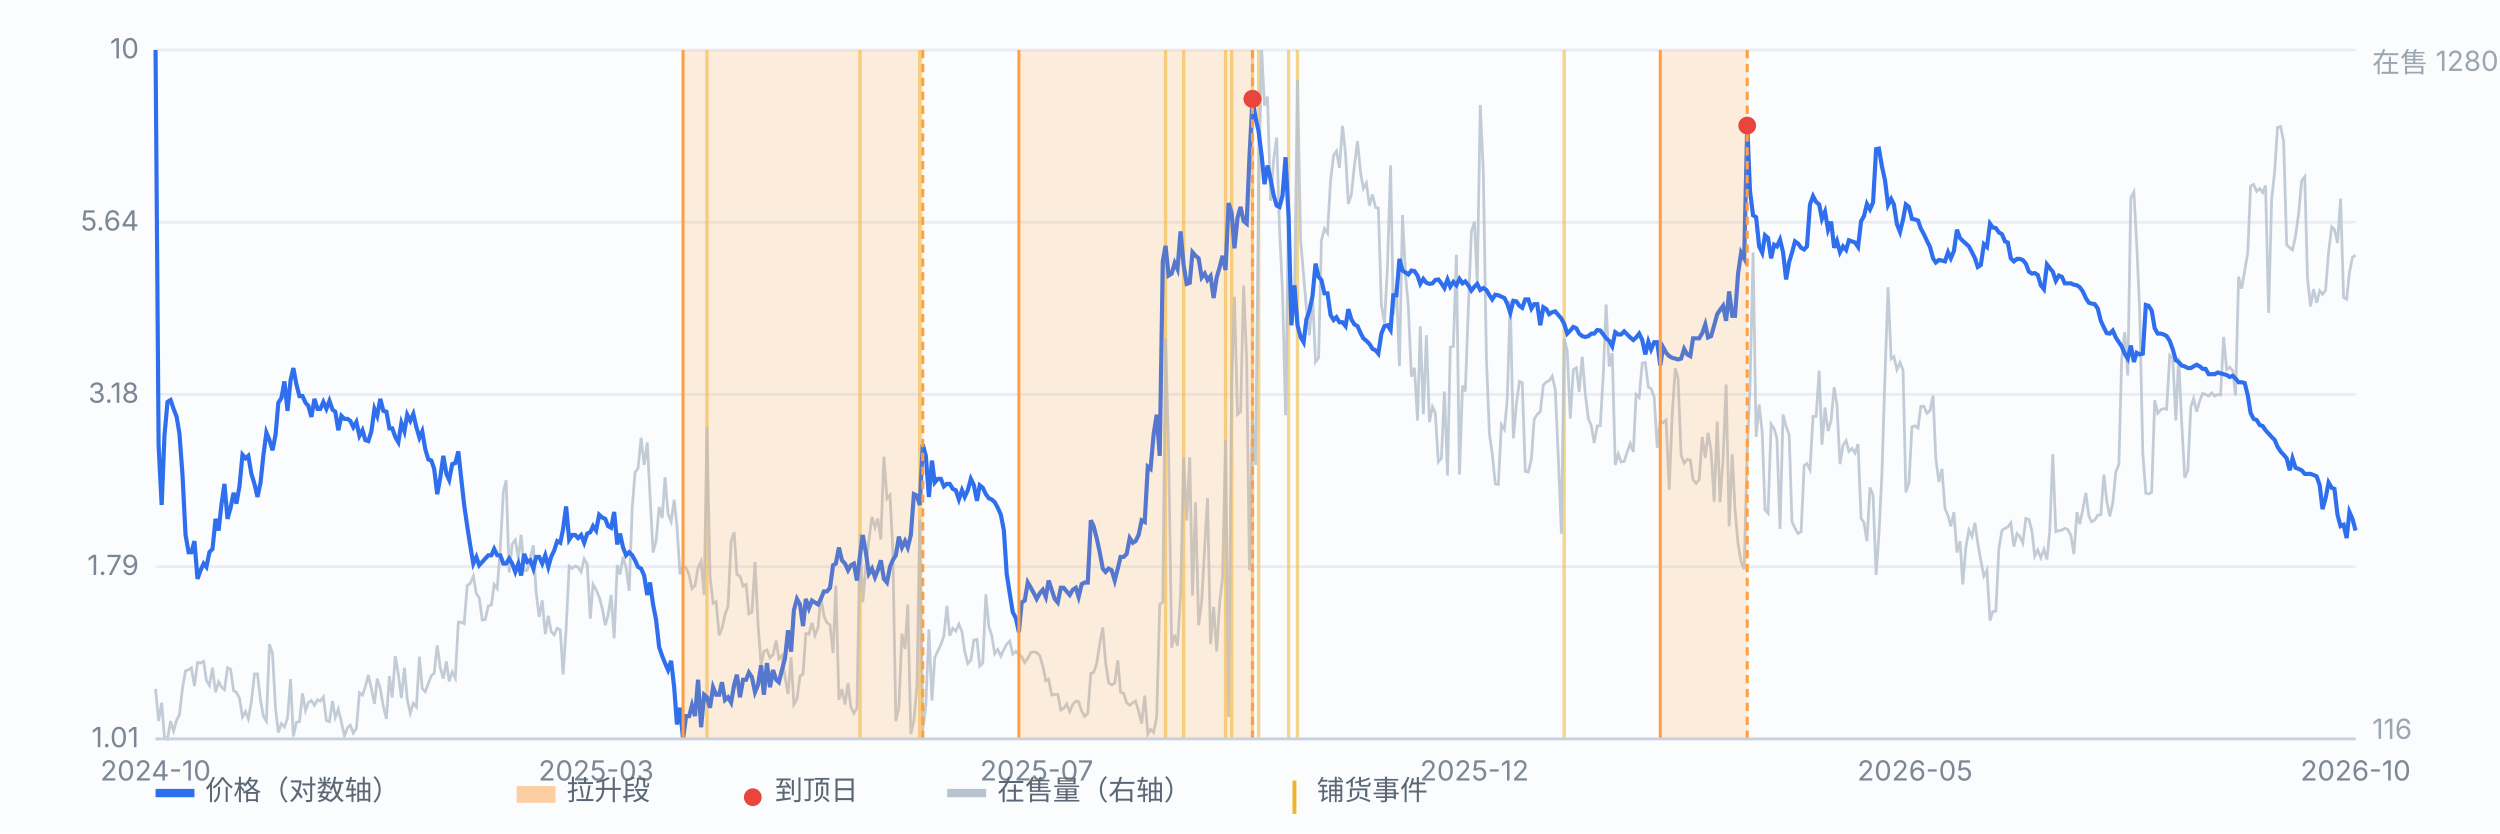
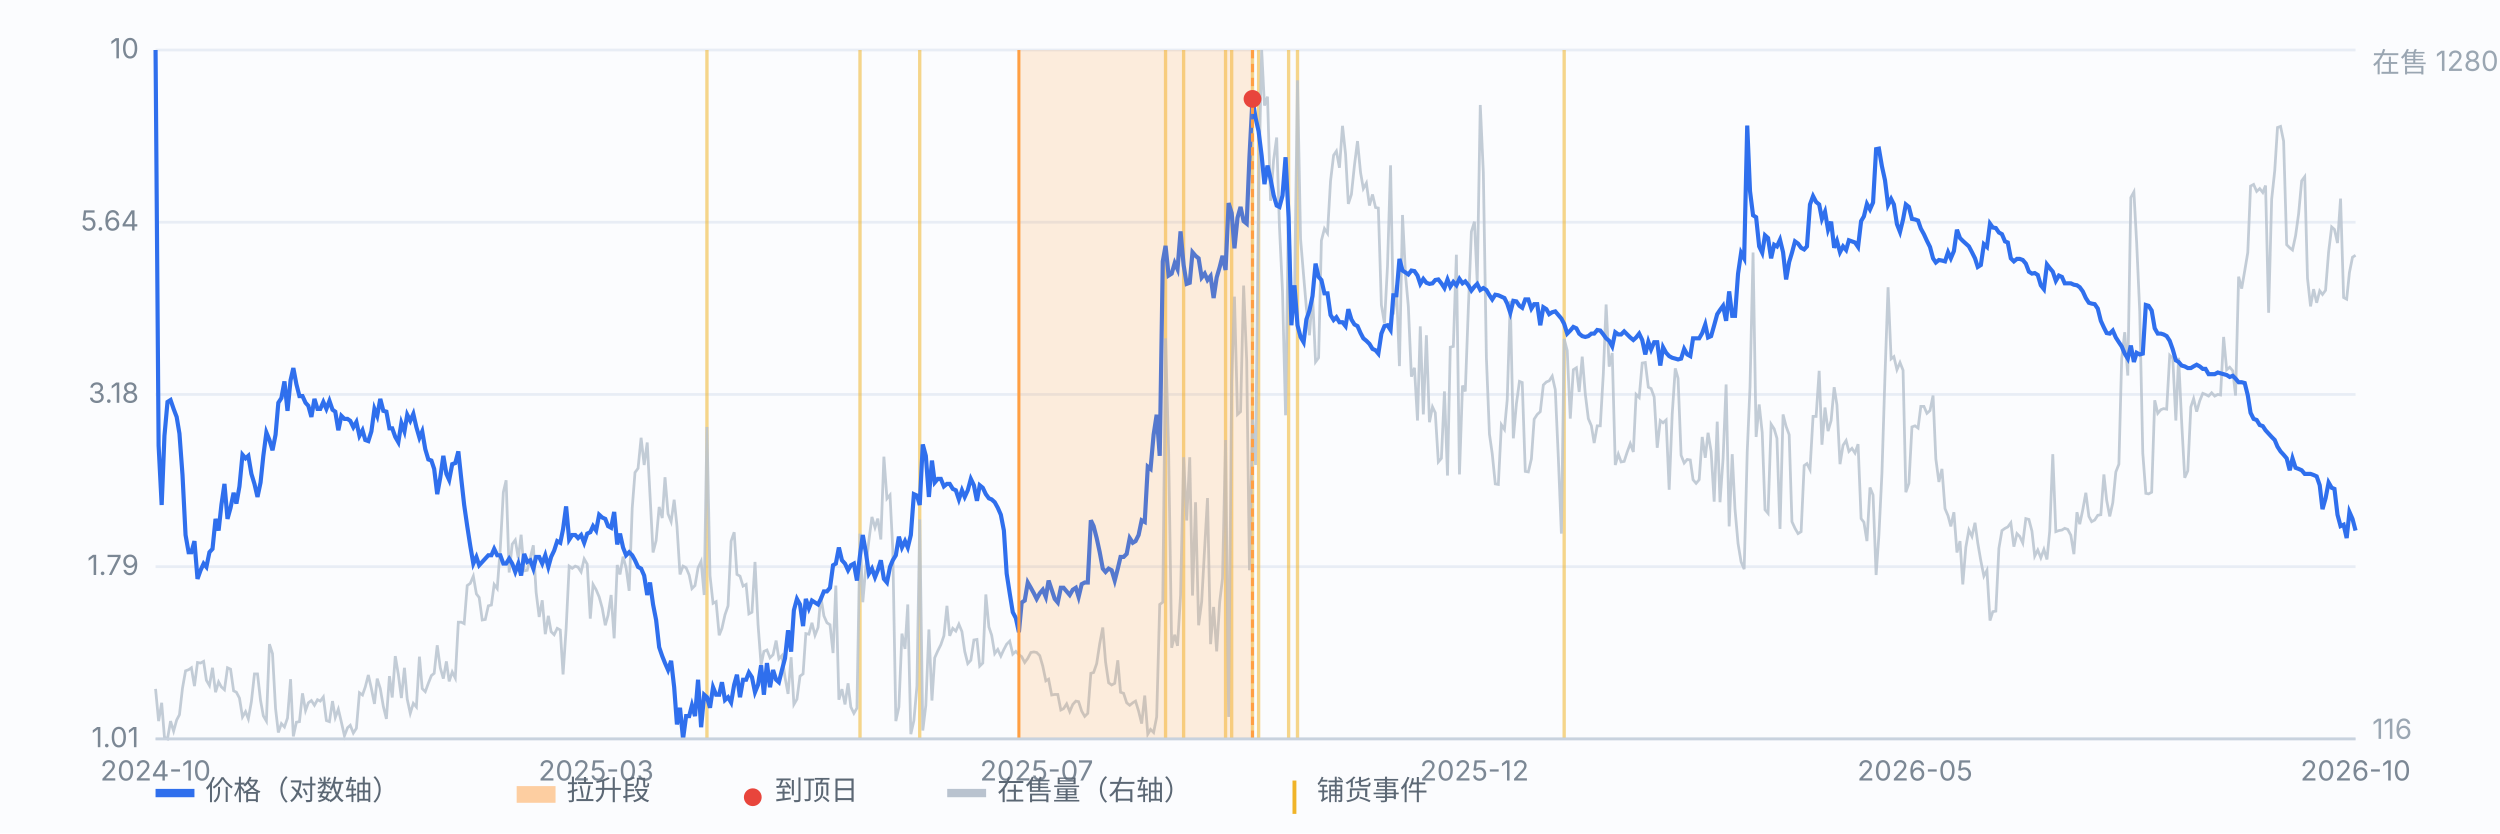
<svg xmlns="http://www.w3.org/2000/svg" viewBox="0 0 900 300" preserveAspectRatio="xMidYMid meet" style="width:100%;max-width:900px;height:auto;display:block" font-family="-apple-system,Segoe UI,Microsoft YaHei,sans-serif" font-size="10">
  <rect x="0" y="0" width="900" height="300" fill="#fbfcfe" />
  <line x1="56" y1="266.0" x2="848" y2="266.0" stroke="#e8edf5" stroke-width="1" />
  <text x="50" y="269.0" text-anchor="end" fill="#7b8794">1.01</text>
  <line x1="56" y1="204.0" x2="848" y2="204.0" stroke="#e8edf5" stroke-width="1" />
  <text x="50" y="207.0" text-anchor="end" fill="#7b8794">1.79</text>
  <line x1="56" y1="142.0" x2="848" y2="142.0" stroke="#e8edf5" stroke-width="1" />
  <text x="50" y="145.0" text-anchor="end" fill="#7b8794">3.18</text>
  <line x1="56" y1="80.0" x2="848" y2="80.0" stroke="#e8edf5" stroke-width="1" />
  <text x="50" y="83.0" text-anchor="end" fill="#7b8794">5.64</text>
  <line x1="56" y1="18.0" x2="848" y2="18.0" stroke="#e8edf5" stroke-width="1" />
  <text x="50" y="21.0" text-anchor="end" fill="#7b8794">10</text>
  <line x1="254.5" y1="18" x2="254.5" y2="266" stroke="#f0b429" stroke-width="1.2" opacity="0.55" />
  <line x1="309.6" y1="18" x2="309.6" y2="266" stroke="#f0b429" stroke-width="1.2" opacity="0.55" />
  <line x1="331.1" y1="18" x2="331.1" y2="266" stroke="#f0b429" stroke-width="1.2" opacity="0.55" />
  <line x1="419.6" y1="18" x2="419.6" y2="266" stroke="#f0b429" stroke-width="1.2" opacity="0.55" />
  <line x1="426.1" y1="18" x2="426.1" y2="266" stroke="#f0b429" stroke-width="1.2" opacity="0.55" />
  <line x1="441.2" y1="18" x2="441.2" y2="266" stroke="#f0b429" stroke-width="1.2" opacity="0.55" />
  <line x1="443.4" y1="18" x2="443.4" y2="266" stroke="#f0b429" stroke-width="1.2" opacity="0.55" />
  <line x1="450.9" y1="18" x2="450.9" y2="266" stroke="#f0b429" stroke-width="1.2" opacity="0.55" />
  <line x1="453.1" y1="18" x2="453.1" y2="266" stroke="#f0b429" stroke-width="1.2" opacity="0.55" />
  <line x1="463.9" y1="18" x2="463.9" y2="266" stroke="#f0b429" stroke-width="1.2" opacity="0.55" />
  <line x1="467.1" y1="18" x2="467.1" y2="266" stroke="#f0b429" stroke-width="1.2" opacity="0.55" />
  <line x1="563.1" y1="18" x2="563.1" y2="266" stroke="#f0b429" stroke-width="1.2" opacity="0.55" />
  <path d="M56.0 248.0 L57.1 259.6 L58.2 253.0 L59.2 265.4 L60.3 266.0 L61.4 259.6 L62.5 263.2 L63.6 259.2 L64.6 257.3 L65.7 247.7 L66.8 241.5 L67.9 241.1 L68.9 240.4 L70.0 247.0 L71.1 238.5 L72.2 238.7 L73.3 238.1 L74.3 244.9 L75.4 246.8 L76.5 240.4 L77.6 249.2 L78.7 245.5 L79.7 247.3 L80.8 248.3 L81.9 240.4 L83.0 240.9 L84.1 248.7 L85.1 249.2 L86.2 251.3 L87.3 258.1 L88.4 256.2 L89.4 258.8 L90.5 252.6 L91.6 242.6 L92.7 242.6 L93.8 252.2 L94.8 257.7 L95.9 259.6 L97.0 231.9 L98.1 235.3 L99.2 255.1 L100.2 263.7 L101.3 260.5 L102.4 261.7 L103.5 258.5 L104.6 244.5 L105.6 265.1 L106.7 260.0 L107.8 259.8 L108.9 249.6 L110.0 255.8 L111.0 253.0 L112.1 252.2 L113.2 253.9 L114.3 251.9 L115.3 252.4 L116.4 250.9 L117.5 259.4 L118.6 259.8 L119.7 252.4 L120.7 258.3 L121.8 255.3 L122.9 260.0 L124.0 264.9 L125.1 262.0 L126.1 261.1 L127.2 263.9 L128.3 262.2 L129.4 249.4 L130.5 250.2 L131.5 247.3 L132.6 243.0 L133.7 247.9 L134.8 253.4 L135.8 244.3 L136.9 247.9 L138.0 254.3 L139.1 258.8 L140.2 243.4 L141.2 251.1 L142.3 236.2 L143.4 242.8 L144.5 251.3 L145.6 240.4 L146.6 251.7 L147.7 256.8 L148.8 253.2 L149.9 254.5 L151.0 236.4 L152.0 247.9 L153.1 249.0 L154.2 246.0 L155.3 243.2 L156.3 242.4 L157.4 232.3 L158.5 240.4 L159.6 244.3 L160.7 238.1 L161.7 245.3 L162.8 241.9 L163.9 244.1 L165.0 224.0 L166.1 224.0 L167.1 224.5 L168.2 210.8 L169.3 210.0 L170.4 207.4 L171.5 213.8 L172.5 215.1 L173.6 223.2 L174.7 223.0 L175.8 218.1 L176.9 217.8 L177.9 210.4 L179.0 211.9 L180.1 197.4 L181.2 177.2 L182.2 172.9 L183.3 206.1 L184.4 195.9 L185.5 194.4 L186.6 201.0 L187.6 192.5 L188.7 205.5 L189.8 205.3 L190.9 200.8 L192.0 196.3 L193.0 213.2 L194.1 222.1 L195.2 216.1 L196.3 228.3 L197.4 221.7 L198.4 227.4 L199.5 228.5 L200.6 226.2 L201.7 226.8 L202.7 242.8 L203.8 226.4 L204.9 203.8 L206.0 204.6 L207.1 203.8 L208.1 204.2 L209.2 205.9 L210.3 201.2 L211.4 203.1 L212.5 222.7 L213.5 210.4 L214.6 212.3 L215.7 214.9 L216.8 218.9 L217.9 225.1 L218.9 221.5 L220.0 214.2 L221.1 229.8 L222.2 203.4 L223.2 206.8 L224.3 200.4 L225.4 204.4 L226.5 212.7 L227.6 182.9 L228.6 170.1 L229.7 168.6 L230.8 157.6 L231.9 167.4 L233.0 159.3 L234.0 178.2 L235.1 198.9 L236.2 194.6 L237.3 182.5 L238.4 186.5 L239.4 171.8 L240.5 185.0 L241.6 187.8 L242.7 179.9 L243.7 189.3 L244.8 206.8 L245.9 203.8 L247.0 204.4 L248.1 207.0 L249.1 211.9 L250.2 210.8 L251.3 204.4 L252.4 202.1 L253.5 214.2 L254.5 153.7 L255.6 207.2 L256.7 217.2 L257.8 216.6 L258.9 228.7 L259.9 226.2 L261.0 221.3 L262.1 218.1 L263.2 194.8 L264.3 191.6 L265.3 206.8 L266.4 207.4 L267.5 211.0 L268.6 210.4 L269.6 221.0 L270.7 220.4 L271.8 202.3 L272.9 224.9 L274.0 239.4 L275.0 234.5 L276.1 234.0 L277.2 236.8 L278.3 235.7 L279.4 230.6 L280.4 237.2 L281.5 236.0 L282.6 243.8 L283.7 249.8 L284.8 236.6 L285.8 253.6 L286.9 251.7 L288.0 243.4 L289.1 242.6 L290.1 228.1 L291.2 228.3 L292.3 224.2 L293.4 228.7 L294.5 225.9 L295.5 214.7 L296.6 221.7 L297.7 224.2 L298.8 224.9 L299.9 235.1 L300.9 210.8 L302.0 251.9 L303.1 248.1 L304.2 253.6 L305.3 246.0 L306.3 254.5 L307.4 256.8 L308.5 254.9 L309.6 192.1 L310.6 216.8 L311.7 204.2 L312.8 194.6 L313.9 186.1 L315.0 189.9 L316.0 186.7 L317.1 194.2 L318.2 164.4 L319.3 179.5 L320.4 178.2 L321.4 197.8 L322.5 259.6 L323.6 254.5 L324.7 228.1 L325.8 233.6 L326.8 217.6 L327.9 264.3 L329.0 259.4 L330.1 247.0 L331.1 187.0 L332.2 263.0 L333.3 253.9 L334.4 226.6 L335.5 252.2 L336.5 236.8 L337.6 234.3 L338.7 232.1 L339.8 228.9 L340.9 218.1 L341.9 228.9 L343.0 226.2 L344.1 227.2 L345.2 224.7 L346.3 227.4 L347.3 234.5 L348.4 238.9 L349.5 237.7 L350.6 230.4 L351.7 230.2 L352.7 239.8 L353.8 238.7 L354.9 214.0 L356.0 225.7 L357.0 228.7 L358.1 235.3 L359.2 233.8 L360.3 236.2 L361.4 233.8 L362.4 231.9 L363.5 230.8 L364.6 235.5 L365.7 234.5 L366.8 235.7 L367.8 236.4 L368.9 238.5 L370.0 237.0 L371.1 234.9 L372.2 234.7 L373.2 234.9 L374.3 236.0 L375.4 239.8 L376.5 245.1 L377.5 244.5 L378.6 250.2 L379.7 250.0 L380.8 250.0 L381.9 255.6 L382.9 255.1 L384.0 253.4 L385.1 256.2 L386.2 253.6 L387.3 252.4 L388.3 252.6 L389.4 256.0 L390.5 257.9 L391.6 256.8 L392.7 242.4 L393.7 242.1 L394.8 238.9 L395.9 231.7 L397.0 225.9 L398.0 238.3 L399.1 245.8 L400.2 246.6 L401.3 246.0 L402.4 237.7 L403.4 249.2 L404.5 249.6 L405.6 253.0 L406.7 253.9 L407.8 253.0 L408.8 252.4 L409.9 256.0 L411.0 260.5 L412.1 250.4 L413.2 264.3 L414.2 262.6 L415.3 263.7 L416.4 258.1 L417.5 217.6 L418.6 216.8 L419.6 121.8 L420.7 162.2 L421.8 233.2 L422.9 228.5 L423.9 232.5 L425.0 214.4 L426.1 164.6 L427.2 187.4 L428.3 164.6 L429.3 214.4 L430.4 180.8 L431.5 225.1 L432.6 216.6 L433.7 196.8 L434.7 179.3 L435.8 231.9 L436.9 218.5 L438.0 234.5 L439.1 216.6 L440.1 208.3 L441.2 158.4 L442.3 258.1 L443.4 137.5 L444.4 106.8 L445.5 149.2 L446.6 148.2 L447.7 102.8 L448.8 129.6 L449.8 205.3 L450.9 150.9 L452.0 167.4 L453.1 68.9 L454.2 18.0 L455.2 38.0 L456.3 34.8 L457.4 72.3 L458.5 57.6 L459.6 49.5 L460.6 81.5 L461.7 104.9 L462.8 149.5 L463.9 73.0 L464.9 114.3 L466.0 107.7 L467.1 28.9 L468.2 86.0 L469.3 99.2 L470.3 110.9 L471.4 120.7 L472.5 106.0 L473.6 130.3 L474.7 128.8 L475.7 86.6 L476.8 82.3 L477.9 84.0 L479.0 65.1 L480.1 55.9 L481.1 54.4 L482.2 60.4 L483.3 45.3 L484.4 55.5 L485.4 73.4 L486.5 70.0 L487.6 59.5 L488.7 50.8 L489.8 62.1 L490.8 67.9 L491.9 65.9 L493.0 74.0 L494.1 70.0 L495.2 74.7 L496.2 74.9 L497.3 109.8 L498.4 116.4 L499.5 95.8 L500.6 59.5 L501.6 113.2 L502.7 102.6 L503.8 131.8 L504.9 77.4 L506.0 99.2 L507.0 110.3 L508.1 135.6 L509.2 132.4 L510.3 151.4 L511.3 117.5 L512.4 149.2 L513.5 120.7 L514.6 152.0 L515.7 146.5 L516.7 148.6 L517.8 166.3 L518.9 165.0 L520.0 140.9 L521.1 171.2 L522.1 125.0 L523.2 124.7 L524.3 91.7 L525.4 170.8 L526.5 138.8 L527.5 140.9 L528.6 111.1 L529.7 83.4 L530.8 79.8 L531.8 101.5 L532.9 37.8 L534.0 62.1 L535.1 128.8 L536.2 156.3 L537.2 163.3 L538.3 174.2 L539.4 174.4 L540.5 152.9 L541.6 154.6 L542.6 143.9 L543.7 108.3 L544.8 157.8 L545.9 145.4 L547.0 137.3 L548.0 137.7 L549.1 169.7 L550.2 169.9 L551.3 165.2 L552.3 150.9 L553.4 149.2 L554.5 148.2 L555.6 138.6 L556.7 137.5 L557.7 137.1 L558.8 135.4 L559.9 140.3 L561.0 164.8 L562.1 192.1 L563.1 122.0 L564.2 126.2 L565.3 150.7 L566.4 133.1 L567.5 132.4 L568.5 141.1 L569.6 128.4 L570.7 141.8 L571.8 150.7 L572.9 153.3 L573.9 159.5 L575.0 153.3 L576.1 153.3 L577.2 134.5 L578.2 109.6 L579.3 132.0 L580.4 127.1 L581.5 167.4 L582.6 163.5 L583.6 166.3 L584.7 166.1 L585.8 162.7 L586.9 159.7 L588.0 162.7 L589.0 142.0 L590.1 143.1 L591.2 130.7 L592.3 130.5 L593.4 139.4 L594.4 139.9 L595.5 142.9 L596.6 161.2 L597.7 151.4 L598.7 152.2 L599.8 151.2 L600.9 176.3 L602.0 149.0 L603.1 132.6 L604.1 136.2 L605.2 163.9 L606.3 166.7 L607.4 165.4 L608.5 165.6 L609.5 172.7 L610.6 174.0 L611.7 172.7 L612.8 157.3 L613.9 164.8 L614.9 155.8 L616.0 162.5 L617.1 180.6 L618.2 151.8 L619.2 180.8 L620.3 165.2 L621.4 138.4 L622.5 189.5 L623.6 163.5 L624.6 183.3 L625.7 195.7 L626.8 202.3 L627.9 204.9 L629.0 162.7 L630.0 139.4 L631.1 90.9 L632.2 157.3 L633.3 145.6 L634.4 155.8 L635.4 183.5 L636.5 184.8 L637.6 152.7 L638.7 154.4 L639.7 157.8 L640.8 190.4 L641.9 149.2 L643.0 153.5 L644.1 156.5 L645.1 187.8 L646.2 190.2 L647.3 192.1 L648.4 191.4 L649.5 167.6 L650.5 166.9 L651.6 169.1 L652.7 149.9 L653.8 149.9 L654.9 133.5 L655.9 160.1 L657.0 146.7 L658.1 155.2 L659.2 151.4 L660.3 139.4 L661.3 145.8 L662.4 167.1 L663.5 160.3 L664.6 158.6 L665.6 162.5 L666.7 161.4 L667.8 163.1 L668.9 159.9 L670.0 186.7 L671.0 188.0 L672.1 194.8 L673.2 175.5 L674.3 178.2 L675.4 207.0 L676.4 192.7 L677.5 170.3 L678.6 135.0 L679.7 103.4 L680.8 129.2 L681.8 128.4 L682.9 133.1 L684.0 130.5 L685.1 133.3 L686.1 177.2 L687.2 174.0 L688.3 153.7 L689.4 153.3 L690.5 154.1 L691.5 146.3 L692.6 146.3 L693.7 148.8 L694.8 147.8 L695.9 142.4 L696.9 165.2 L698.0 173.5 L699.1 168.8 L700.2 183.1 L701.3 185.7 L702.3 189.5 L703.4 184.4 L704.5 198.9 L705.6 194.8 L706.6 210.4 L707.7 197.0 L708.8 190.8 L709.9 193.1 L711.0 188.2 L712.0 195.5 L713.1 201.9 L714.2 207.4 L715.3 205.3 L716.4 223.4 L717.4 220.2 L718.5 220.0 L719.6 197.4 L720.7 191.0 L721.8 190.2 L722.8 189.7 L723.9 188.2 L725.0 196.8 L726.1 192.1 L727.1 193.1 L728.2 195.5 L729.3 186.7 L730.4 187.0 L731.5 191.2 L732.5 200.2 L733.6 198.0 L734.7 200.8 L735.8 197.8 L736.9 201.4 L737.9 191.2 L739.0 163.5 L740.1 191.4 L741.2 191.0 L742.3 190.8 L743.3 190.2 L744.4 190.6 L745.5 192.7 L746.6 199.5 L747.7 184.4 L748.7 188.7 L749.8 183.5 L750.9 177.4 L752.0 185.9 L753.0 187.8 L754.1 187.2 L755.2 185.5 L756.3 185.3 L757.4 170.8 L758.4 180.1 L759.5 185.9 L760.6 181.0 L761.7 169.9 L762.8 167.1 L763.8 129.2 L764.9 119.6 L766.0 135.2 L767.1 71.1 L768.2 69.1 L769.2 87.5 L770.3 112.0 L771.4 163.1 L772.5 177.6 L773.5 177.8 L774.6 177.2 L775.7 144.1 L776.8 148.8 L777.9 147.5 L778.9 147.1 L780.0 147.3 L781.1 127.9 L782.2 129.0 L783.3 151.4 L784.3 128.8 L785.4 152.0 L786.5 172.0 L787.6 169.5 L788.7 146.5 L789.7 143.5 L790.8 148.2 L791.9 144.3 L793.0 141.6 L794.0 142.0 L795.1 142.6 L796.2 141.4 L797.3 142.6 L798.4 142.0 L799.4 142.2 L800.5 121.3 L801.6 133.1 L802.7 132.2 L803.8 133.5 L804.8 142.4 L805.9 99.6 L807.0 103.9 L808.1 97.5 L809.2 90.9 L810.2 67.0 L811.3 66.4 L812.4 68.9 L813.5 67.9 L814.6 69.3 L815.6 66.8 L816.7 112.6 L817.8 71.7 L818.9 61.5 L819.9 45.9 L821.0 45.5 L822.1 50.8 L823.2 88.1 L824.3 89.2 L825.3 90.0 L826.4 84.9 L827.5 77.0 L828.6 65.1 L829.7 63.6 L830.7 100.2 L831.8 110.3 L832.9 104.1 L834.0 109.0 L835.1 104.7 L836.1 106.0 L837.2 104.5 L838.3 90.7 L839.4 81.7 L840.4 82.6 L841.5 87.5 L842.6 71.5 L843.7 107.1 L844.8 107.7 L845.8 98.1 L846.9 92.6 L848.0 91.9" fill="none" stroke="#b9c3cf" stroke-width="1" opacity="0.85" />
  <text x="854" y="26" fill="#9aa6b2">在售 1280</text>
  <text x="854" y="266" fill="#9aa6b2">116</text>
  <path d="M56.0 18.0 L57.1 160.4 L58.2 181.8 L59.2 156.9 L60.3 144.7 L61.4 144.0 L62.5 147.2 L63.6 150.1 L64.6 156.1 L65.7 171.0 L66.8 192.6 L67.9 198.8 L68.9 198.8 L70.0 194.8 L71.1 208.4 L72.2 205.3 L73.3 202.9 L74.3 204.1 L75.4 198.8 L76.5 197.6 L77.6 186.8 L78.7 191.0 L79.7 181.8 L80.8 174.2 L81.9 186.8 L83.0 182.8 L84.1 177.4 L85.1 181.3 L86.2 175.1 L87.3 163.7 L88.4 165.0 L89.4 164.1 L90.5 170.6 L91.6 174.2 L92.7 178.9 L93.8 173.7 L94.8 164.1 L95.9 155.7 L97.0 158.4 L98.1 162.1 L99.2 156.5 L100.2 145.0 L101.3 143.3 L102.4 137.3 L103.5 147.9 L104.6 136.9 L105.6 132.5 L106.7 138.3 L107.8 142.6 L108.9 142.6 L110.0 145.0 L111.0 146.1 L112.1 150.1 L113.2 143.6 L114.3 147.2 L115.3 147.2 L116.4 144.7 L117.5 147.2 L118.6 144.3 L119.7 147.5 L120.7 148.2 L121.8 154.9 L122.9 149.7 L124.0 150.8 L125.1 150.8 L126.1 151.5 L127.2 153.8 L128.3 151.9 L129.4 156.9 L130.5 154.9 L131.5 158.4 L132.6 158.8 L133.7 155.3 L134.8 147.2 L135.8 149.7 L136.9 143.6 L138.0 147.9 L139.1 148.2 L140.2 154.2 L141.2 154.2 L142.3 157.3 L143.4 159.2 L144.5 152.3 L145.6 155.3 L146.6 149.3 L147.7 151.5 L148.8 149.0 L149.9 153.8 L151.0 157.6 L152.0 155.3 L153.1 161.7 L154.2 165.4 L155.3 165.8 L156.3 168.8 L157.4 177.9 L158.5 171.9 L159.6 164.1 L160.7 170.6 L161.7 172.8 L162.8 167.1 L163.9 166.7 L165.0 162.5 L166.1 172.8 L167.1 181.8 L168.2 189.4 L169.3 196.5 L170.4 202.9 L171.5 200.5 L172.5 203.5 L173.6 202.3 L174.7 201.1 L175.8 199.9 L176.9 199.9 L177.9 197.6 L179.0 199.9 L180.1 199.9 L181.2 202.9 L182.2 202.9 L183.3 201.1 L184.4 202.9 L185.5 205.9 L186.6 202.9 L187.6 207.2 L188.7 199.4 L189.8 202.3 L190.9 201.7 L192.0 204.7 L193.0 200.5 L194.1 200.5 L195.2 202.9 L196.3 199.9 L197.4 204.1 L198.4 200.5 L199.5 198.2 L200.6 194.8 L201.7 195.4 L202.7 190.5 L203.8 182.3 L204.9 194.3 L206.0 192.6 L207.1 192.6 L208.1 193.7 L209.2 192.6 L210.3 195.4 L211.4 192.1 L212.5 191.6 L213.5 189.4 L214.6 191.0 L215.7 185.3 L216.8 186.3 L217.9 186.8 L218.9 189.4 L220.0 190.0 L221.1 184.3 L222.2 196.0 L223.2 192.1 L224.3 197.1 L225.4 199.9 L226.5 198.8 L227.6 199.9 L228.6 201.7 L229.7 204.1 L230.8 204.7 L231.9 207.2 L233.0 214.2 L234.0 209.7 L235.1 217.6 L236.2 223.2 L237.3 233.0 L238.4 236.2 L239.4 238.7 L240.5 241.2 L241.6 237.9 L242.7 247.4 L243.7 260.8 L244.8 254.8 L245.9 266.0 L247.0 257.8 L248.1 257.8 L249.1 253.9 L250.2 257.8 L251.3 244.7 L252.4 261.8 L253.5 250.1 L254.5 251.0 L255.6 254.8 L256.7 247.4 L257.8 250.1 L258.9 250.1 L259.9 245.6 L261.0 252.0 L262.1 251.0 L263.2 252.9 L264.3 246.5 L265.3 242.9 L266.4 251.0 L267.5 244.7 L268.6 244.7 L269.6 242.1 L270.7 243.8 L271.8 249.2 L272.9 246.5 L274.0 239.5 L275.0 250.1 L276.1 238.7 L277.2 247.4 L278.3 241.2 L279.4 244.7 L280.4 245.6 L281.5 241.2 L282.6 237.0 L283.7 226.9 L284.8 234.6 L285.8 219.7 L286.9 215.6 L288.0 217.6 L289.1 225.4 L290.1 215.6 L291.2 219.0 L292.3 216.2 L293.4 216.9 L294.5 217.6 L295.5 215.6 L296.6 212.9 L297.7 212.9 L298.8 211.6 L299.9 203.5 L300.9 202.9 L302.0 197.1 L303.1 201.7 L304.2 202.9 L305.3 205.3 L306.3 203.5 L307.4 202.9 L308.5 209.0 L309.6 199.9 L310.6 192.6 L311.7 198.8 L312.8 206.5 L313.9 204.7 L315.0 207.8 L316.0 205.3 L317.1 201.7 L318.2 208.4 L319.3 209.7 L320.4 204.1 L321.4 201.7 L322.5 199.9 L323.6 193.2 L324.7 197.1 L325.8 194.8 L326.8 197.1 L327.9 192.6 L329.0 177.9 L330.1 178.4 L331.1 181.8 L332.2 160.0 L333.3 164.1 L334.4 178.9 L335.5 165.8 L336.5 173.7 L337.6 172.4 L338.7 172.4 L339.8 175.1 L340.9 174.2 L341.9 174.2 L343.0 176.0 L344.1 176.5 L345.2 179.8 L346.3 176.5 L347.3 178.9 L348.4 176.5 L349.5 172.4 L350.6 174.7 L351.7 180.3 L352.7 174.7 L353.8 175.6 L354.9 177.9 L356.0 179.4 L357.0 179.8 L358.1 180.8 L359.2 182.8 L360.3 185.3 L361.4 191.0 L362.4 206.5 L363.5 213.6 L364.6 220.4 L365.7 222.5 L366.8 227.6 L367.8 216.9 L368.9 216.2 L370.0 209.7 L371.1 211.6 L372.2 213.6 L373.2 215.6 L374.3 213.6 L375.4 212.3 L376.5 214.9 L377.5 209.0 L378.6 212.3 L379.7 215.6 L380.8 216.9 L381.9 211.6 L382.9 211.6 L384.0 212.9 L385.1 214.2 L386.2 212.3 L387.3 211.6 L388.3 214.9 L389.4 210.3 L390.5 209.7 L391.6 209.7 L392.7 187.3 L393.7 189.4 L394.8 193.7 L395.9 198.8 L397.0 204.7 L398.0 205.9 L399.1 204.7 L400.2 205.3 L401.3 209.0 L402.4 204.7 L403.4 200.5 L404.5 200.5 L405.6 199.4 L406.7 193.7 L407.8 195.4 L408.8 194.8 L409.9 192.6 L411.0 187.3 L412.1 187.9 L413.2 168.0 L414.2 168.8 L415.3 156.5 L416.4 149.3 L417.5 164.1 L418.6 94.1 L419.6 88.5 L420.7 99.2 L421.8 98.5 L422.9 94.7 L423.9 96.9 L425.0 83.3 L426.1 95.4 L427.2 102.2 L428.3 101.8 L429.3 90.8 L430.4 92.1 L431.5 93.0 L432.6 99.9 L433.7 98.5 L434.7 100.8 L435.8 99.4 L436.9 107.3 L438.0 99.9 L439.1 96.1 L440.1 92.1 L441.2 97.2 L442.3 73.1 L443.4 76.7 L444.4 89.4 L445.5 78.4 L446.6 74.5 L447.7 79.6 L448.8 80.5 L449.8 56.6 L450.9 35.6 L452.0 42.4 L453.1 47.3 L454.2 56.1 L455.2 66.3 L456.3 59.6 L457.4 64.4 L458.5 70.2 L459.6 74.0 L460.6 74.5 L461.7 70.4 L462.8 56.6 L463.9 78.4 L464.9 117.1 L466.0 102.7 L467.1 117.1 L468.2 121.3 L469.3 123.2 L470.3 115.0 L471.4 111.8 L472.5 106.6 L473.6 94.9 L474.7 99.7 L475.7 100.8 L476.8 105.6 L477.9 105.6 L479.0 113.4 L480.1 115.2 L481.1 114.2 L482.2 116.0 L483.3 116.0 L484.4 117.4 L485.4 111.3 L486.5 115.0 L487.6 116.8 L488.7 117.4 L489.8 119.9 L490.8 121.8 L491.9 122.7 L493.0 123.8 L494.1 125.6 L495.2 126.1 L496.2 127.3 L497.3 120.1 L498.4 117.4 L499.5 117.1 L500.6 118.8 L501.6 106.3 L502.7 106.3 L503.8 93.2 L504.9 97.4 L506.0 98.1 L507.0 98.8 L508.1 97.4 L509.2 97.6 L510.3 99.2 L511.3 102.2 L512.4 100.4 L513.5 101.8 L514.6 102.2 L515.7 102.0 L516.7 100.8 L517.8 100.6 L518.9 102.0 L520.0 103.7 L521.1 100.6 L522.1 103.2 L523.2 101.5 L524.3 102.7 L525.4 100.4 L526.5 102.0 L527.5 101.3 L528.6 102.7 L529.7 104.6 L530.8 103.2 L531.8 102.2 L532.9 104.4 L534.0 103.7 L535.1 104.4 L536.2 106.3 L537.2 107.8 L538.3 106.1 L539.4 106.3 L540.5 106.8 L541.6 107.3 L542.6 109.3 L543.7 112.6 L544.8 108.3 L545.9 108.5 L547.0 110.1 L548.0 110.8 L549.1 107.8 L550.2 107.8 L551.3 111.1 L552.3 109.5 L553.4 109.5 L554.5 117.1 L555.6 110.6 L556.7 111.3 L557.7 113.1 L558.8 112.4 L559.9 112.1 L561.0 113.4 L562.1 114.7 L563.1 116.6 L564.2 120.1 L565.3 119.0 L566.4 117.7 L567.5 118.2 L568.5 120.1 L569.6 121.0 L570.7 121.3 L571.8 121.0 L572.9 120.1 L573.9 120.1 L575.0 118.8 L576.1 119.0 L577.2 120.4 L578.2 121.8 L579.3 122.7 L580.4 124.7 L581.5 119.6 L582.6 120.4 L583.6 120.4 L584.7 119.3 L585.8 120.4 L586.9 121.5 L588.0 122.4 L589.0 121.5 L590.1 120.1 L591.2 122.4 L592.3 127.6 L593.4 123.0 L594.4 125.8 L595.5 123.2 L596.6 123.2 L597.7 131.6 L598.7 125.0 L599.8 127.0 L600.9 128.2 L602.0 128.8 L603.1 129.1 L604.1 129.4 L605.2 129.1 L606.3 125.6 L607.4 127.6 L608.5 128.2 L609.5 121.8 L610.6 121.8 L611.7 121.8 L612.8 119.9 L613.9 116.8 L614.9 121.5 L616.0 121.0 L617.1 117.1 L618.2 113.1 L619.2 111.6 L620.3 110.1 L621.4 115.5 L622.5 104.9 L623.6 113.7 L624.6 113.7 L625.7 98.5 L626.8 91.0 L627.9 93.0 L629.0 45.2 L630.0 68.8 L631.1 77.5 L632.2 78.2 L633.3 88.7 L634.4 91.0 L635.4 84.7 L636.5 85.7 L637.6 93.0 L638.7 88.1 L639.7 88.7 L640.8 86.3 L641.9 90.8 L643.0 100.6 L644.1 94.3 L645.1 91.0 L646.2 86.9 L647.3 87.7 L648.4 89.2 L649.5 89.8 L650.5 88.7 L651.6 73.6 L652.7 70.6 L653.8 72.7 L654.9 73.6 L655.9 78.8 L657.0 76.2 L658.1 82.7 L659.2 79.8 L660.3 89.2 L661.3 86.7 L662.4 90.8 L663.5 88.7 L664.6 90.0 L665.6 86.5 L666.7 86.9 L667.8 87.3 L668.9 88.9 L670.0 79.6 L671.0 77.9 L672.1 73.4 L673.2 75.4 L674.3 72.9 L675.4 53.7 L676.4 53.5 L677.5 59.9 L678.6 64.9 L679.7 73.8 L680.8 71.6 L681.8 73.6 L682.9 80.7 L684.0 83.5 L685.1 79.0 L686.1 73.6 L687.2 74.5 L688.3 78.8 L689.4 79.0 L690.5 79.4 L691.5 82.3 L692.6 84.3 L693.7 86.7 L694.8 88.9 L695.9 93.0 L696.9 94.5 L698.0 93.6 L699.1 93.8 L700.2 94.1 L701.3 90.8 L702.3 93.0 L703.4 90.4 L704.5 82.7 L705.6 85.7 L706.6 86.7 L707.7 87.7 L708.8 88.7 L709.9 90.8 L711.0 93.0 L712.0 96.1 L713.1 95.4 L714.2 87.9 L715.3 88.9 L716.4 80.5 L717.4 81.9 L718.5 82.1 L719.6 83.7 L720.7 84.3 L721.8 86.9 L722.8 87.3 L723.9 93.0 L725.0 94.1 L726.1 93.2 L727.1 93.2 L728.2 93.6 L729.3 94.9 L730.4 97.8 L731.5 98.5 L732.5 98.3 L733.6 99.0 L734.7 102.7 L735.8 104.1 L736.9 95.2 L737.9 96.5 L739.0 97.8 L740.1 101.1 L741.2 99.2 L742.3 99.7 L743.3 102.0 L744.4 102.0 L745.5 102.0 L746.6 102.5 L747.7 102.7 L748.7 103.4 L749.8 104.9 L750.9 107.3 L752.0 109.0 L753.0 109.3 L754.1 109.5 L755.2 111.1 L756.3 115.5 L757.4 117.9 L758.4 119.9 L759.5 120.1 L760.6 119.0 L761.7 121.5 L762.8 123.2 L763.8 124.7 L764.9 127.3 L766.0 129.1 L767.1 124.4 L768.2 130.3 L769.2 127.0 L770.3 127.6 L771.4 127.3 L772.5 109.8 L773.5 110.1 L774.6 111.8 L775.7 118.2 L776.8 120.1 L777.9 120.1 L778.9 120.4 L780.0 121.0 L781.1 122.7 L782.2 125.8 L783.3 129.7 L784.3 130.3 L785.4 131.6 L786.5 131.9 L787.6 132.5 L788.7 132.5 L789.7 131.9 L790.8 131.3 L791.9 131.9 L793.0 132.8 L794.0 132.8 L795.1 134.7 L796.2 134.7 L797.3 134.7 L798.4 134.1 L799.4 134.4 L800.5 134.7 L801.6 135.0 L802.7 135.7 L803.8 135.3 L804.8 136.3 L805.9 137.6 L807.0 137.6 L808.1 137.9 L809.2 142.3 L810.2 148.6 L811.3 150.8 L812.4 151.2 L813.5 153.0 L814.6 153.4 L815.6 154.9 L816.7 156.1 L817.8 157.3 L818.9 158.4 L819.9 160.8 L821.0 162.5 L822.1 163.7 L823.2 165.0 L824.3 169.3 L825.3 165.0 L826.4 168.4 L827.5 168.8 L828.6 169.3 L829.7 170.6 L830.7 170.6 L831.8 170.6 L832.9 171.0 L834.0 171.5 L835.1 174.7 L836.1 183.3 L837.2 179.4 L838.3 173.7 L839.4 175.6 L840.4 176.0 L841.5 185.3 L842.6 189.4 L843.7 188.9 L844.8 193.7 L845.8 184.3 L846.9 186.8 L848.0 191.0" fill="none" stroke="#2f6fed" stroke-width="1.5" />
-   <rect x="245.9" y="18" width="86.3" height="248" fill="#ff9f43" opacity="0.18" />
-   <line x1="245.9" y1="18" x2="245.9" y2="266" stroke="#ff9f43" stroke-width="1.1" />
-   <line x1="332.2" y1="18" x2="332.2" y2="266" stroke="#ff9f43" stroke-width="1.1" stroke-dasharray="3 2" />
-   <circle cx="450.9" cy="35.6" r="3.2" fill="#e8453c" />
  <rect x="366.8" y="18" width="84.2" height="248" fill="#ff9f43" opacity="0.18" />
  <line x1="366.8" y1="18" x2="366.8" y2="266" stroke="#ff9f43" stroke-width="1.1" />
  <line x1="450.9" y1="18" x2="450.9" y2="266" stroke="#ff9f43" stroke-width="1.1" stroke-dasharray="3 2" />
  <circle cx="450.9" cy="35.6" r="3.2" fill="#e8453c" />
-   <rect x="597.7" y="18" width="31.3" height="248" fill="#ff9f43" opacity="0.18" />
-   <line x1="597.7" y1="18" x2="597.7" y2="266" stroke="#ff9f43" stroke-width="1.1" />
-   <line x1="629.0" y1="18" x2="629.0" y2="266" stroke="#ff9f43" stroke-width="1.1" stroke-dasharray="3 2" />
-   <circle cx="629.0" cy="45.2" r="3.2" fill="#e8453c" />
  <line x1="56" y1="266" x2="848" y2="266" stroke="#c8d2de" stroke-width="1" />
  <text x="56.0" y="281" text-anchor="middle" fill="#7b8794">2024-10</text>
  <text x="214.6" y="281" text-anchor="middle" fill="#7b8794">2025-03</text>
  <text x="373.2" y="281" text-anchor="middle" fill="#7b8794">2025-07</text>
  <text x="530.8" y="281" text-anchor="middle" fill="#7b8794">2025-12</text>
  <text x="689.4" y="281" text-anchor="middle" fill="#7b8794">2026-05</text>
  <text x="848.0" y="281" text-anchor="middle" fill="#7b8794">2026-10</text>
  <g transform="translate(56,292)">
    <rect x="0" y="-8" width="14" height="3" fill="#2f6fed" />
    <text x="18" y="-4" fill="#5b6774">价格（对数轴）</text>
    <rect x="130" y="-9" width="14" height="6" fill="#ff9f43" opacity="0.5" />
    <text x="148" y="-4" fill="#5b6774">拉升段</text>
    <circle cx="215" cy="-5" r="3.2" fill="#e8453c" />
    <text x="223" y="-4" fill="#5b6774">到顶日</text>
    <rect x="285" y="-8" width="14" height="3" fill="#b9c3cf" />
    <text x="303" y="-4" fill="#5b6774">在售量（右轴）</text>
    <line x1="410" y1="-11" x2="410" y2="1" stroke="#f0b429" stroke-width="1.4" />
    <text x="418" y="-4" fill="#5b6774">铺货事件</text>
  </g>
</svg>
